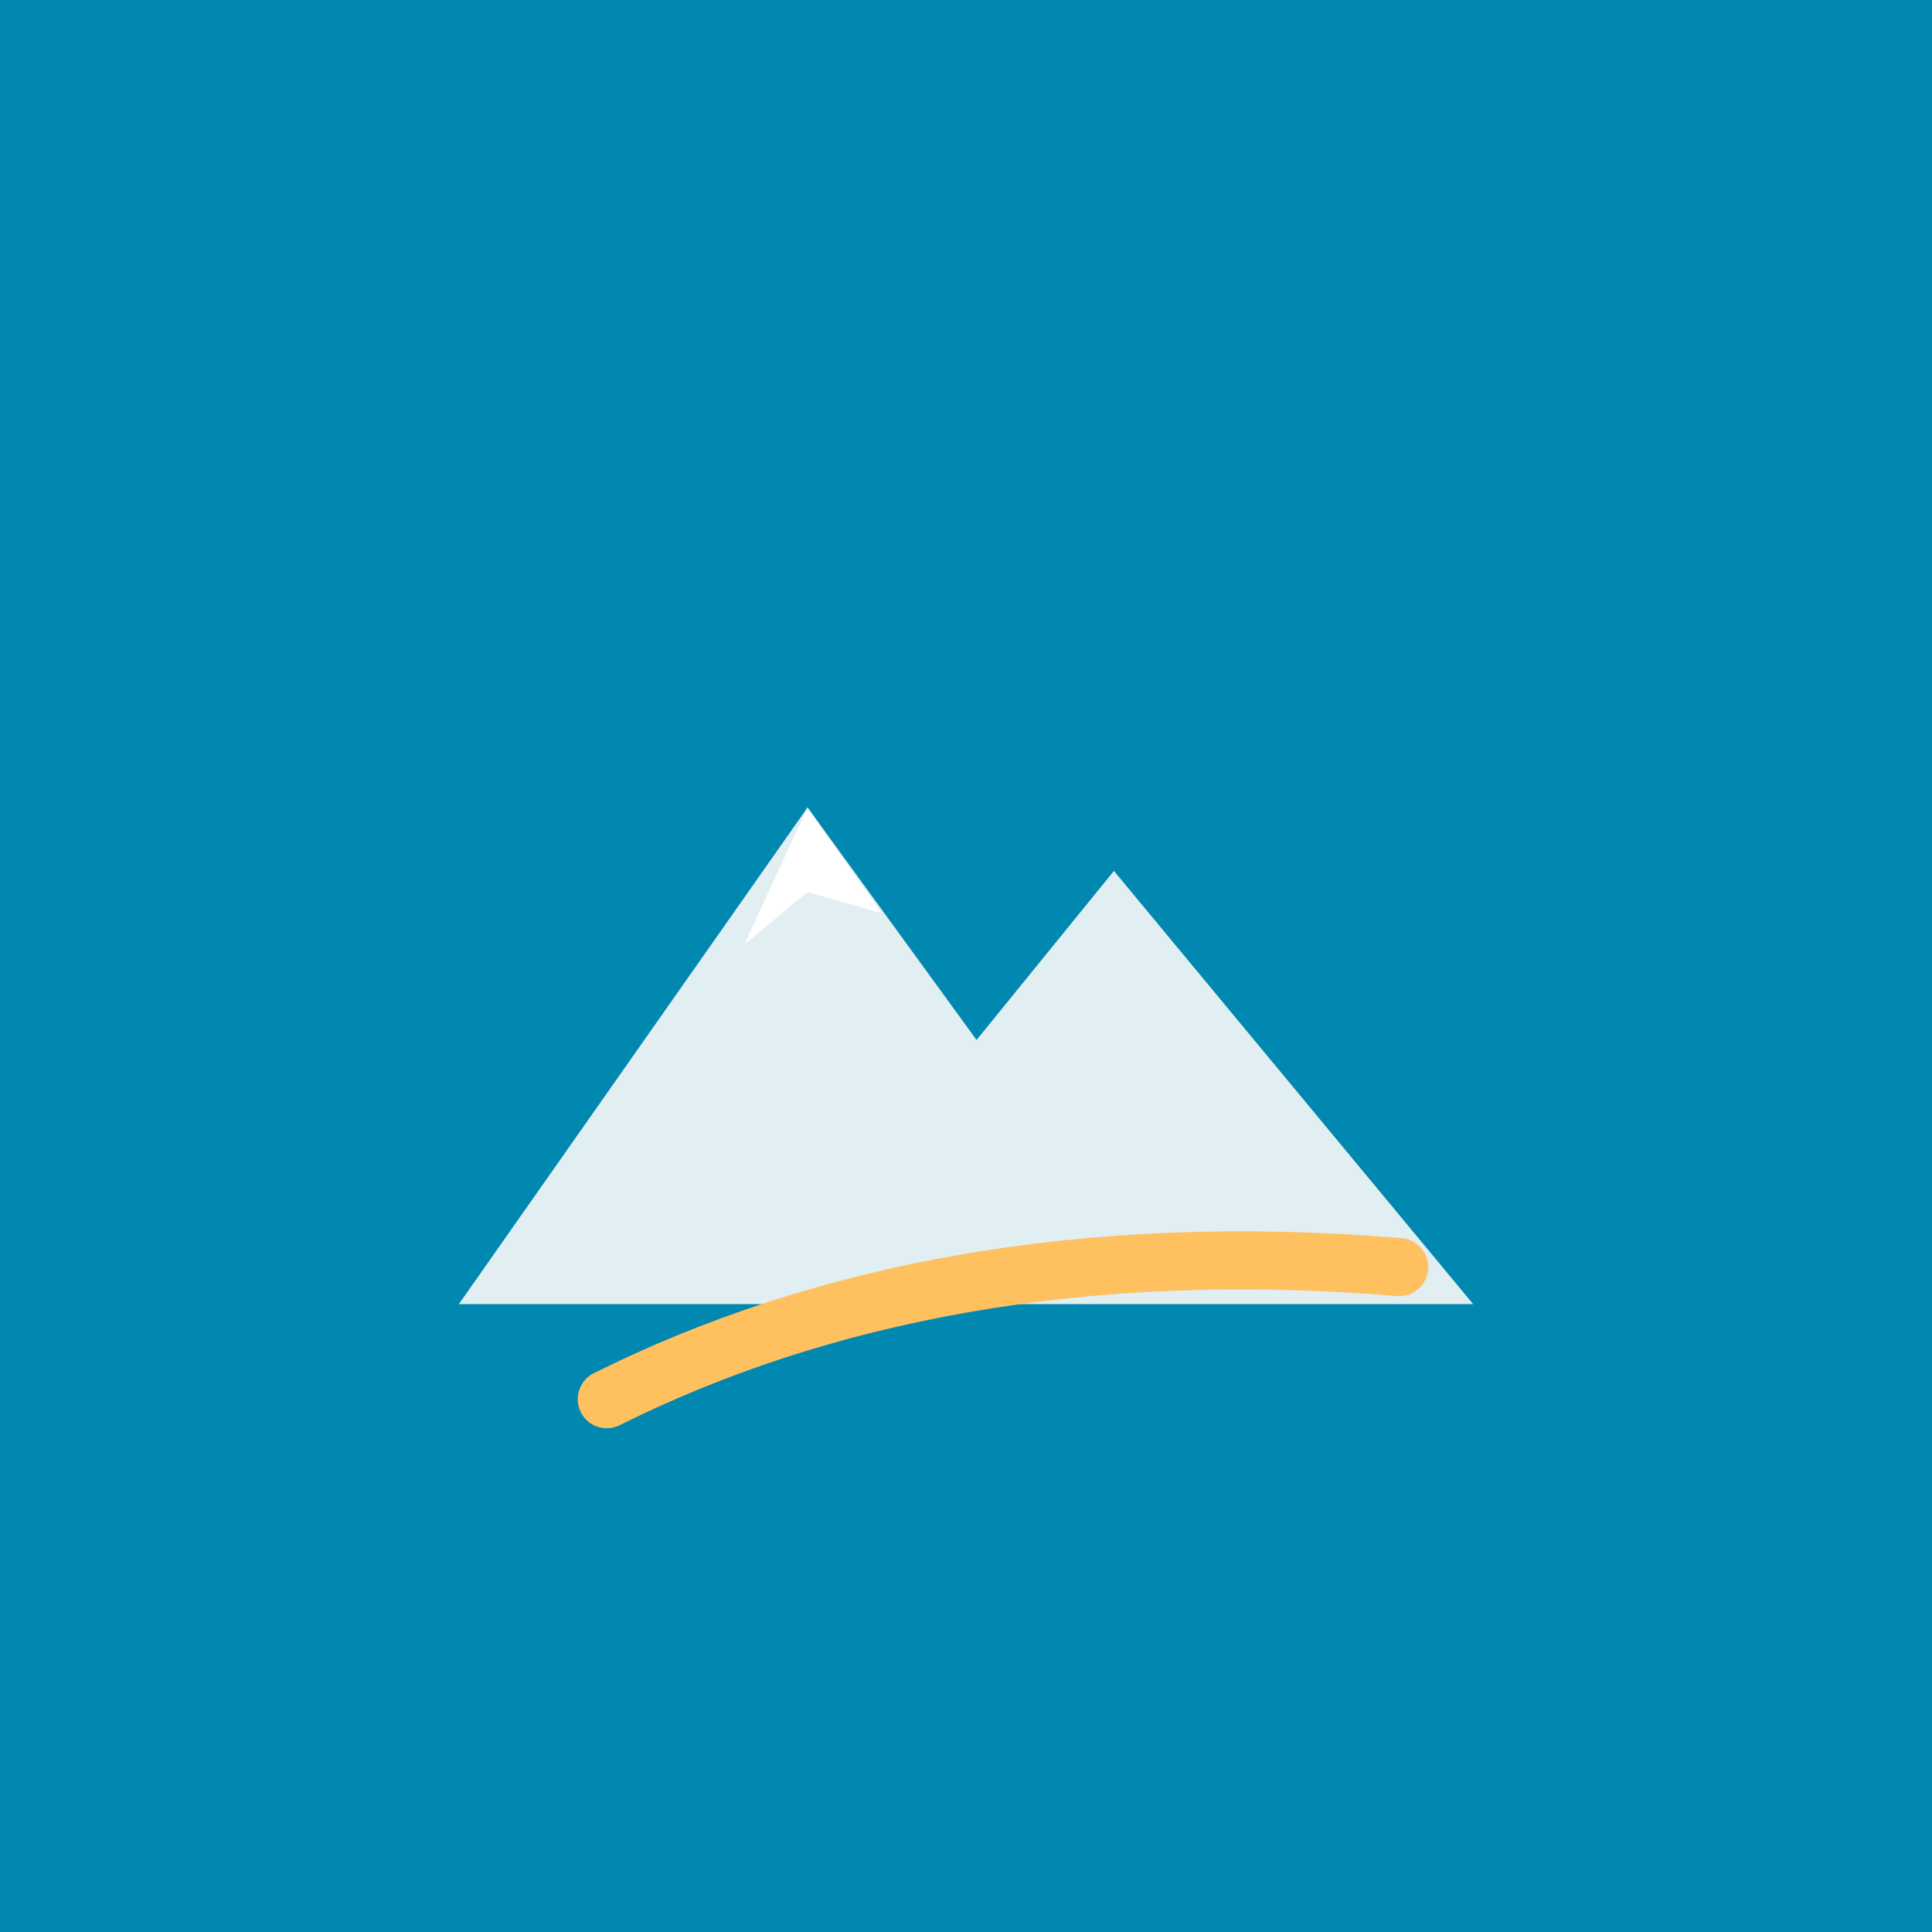
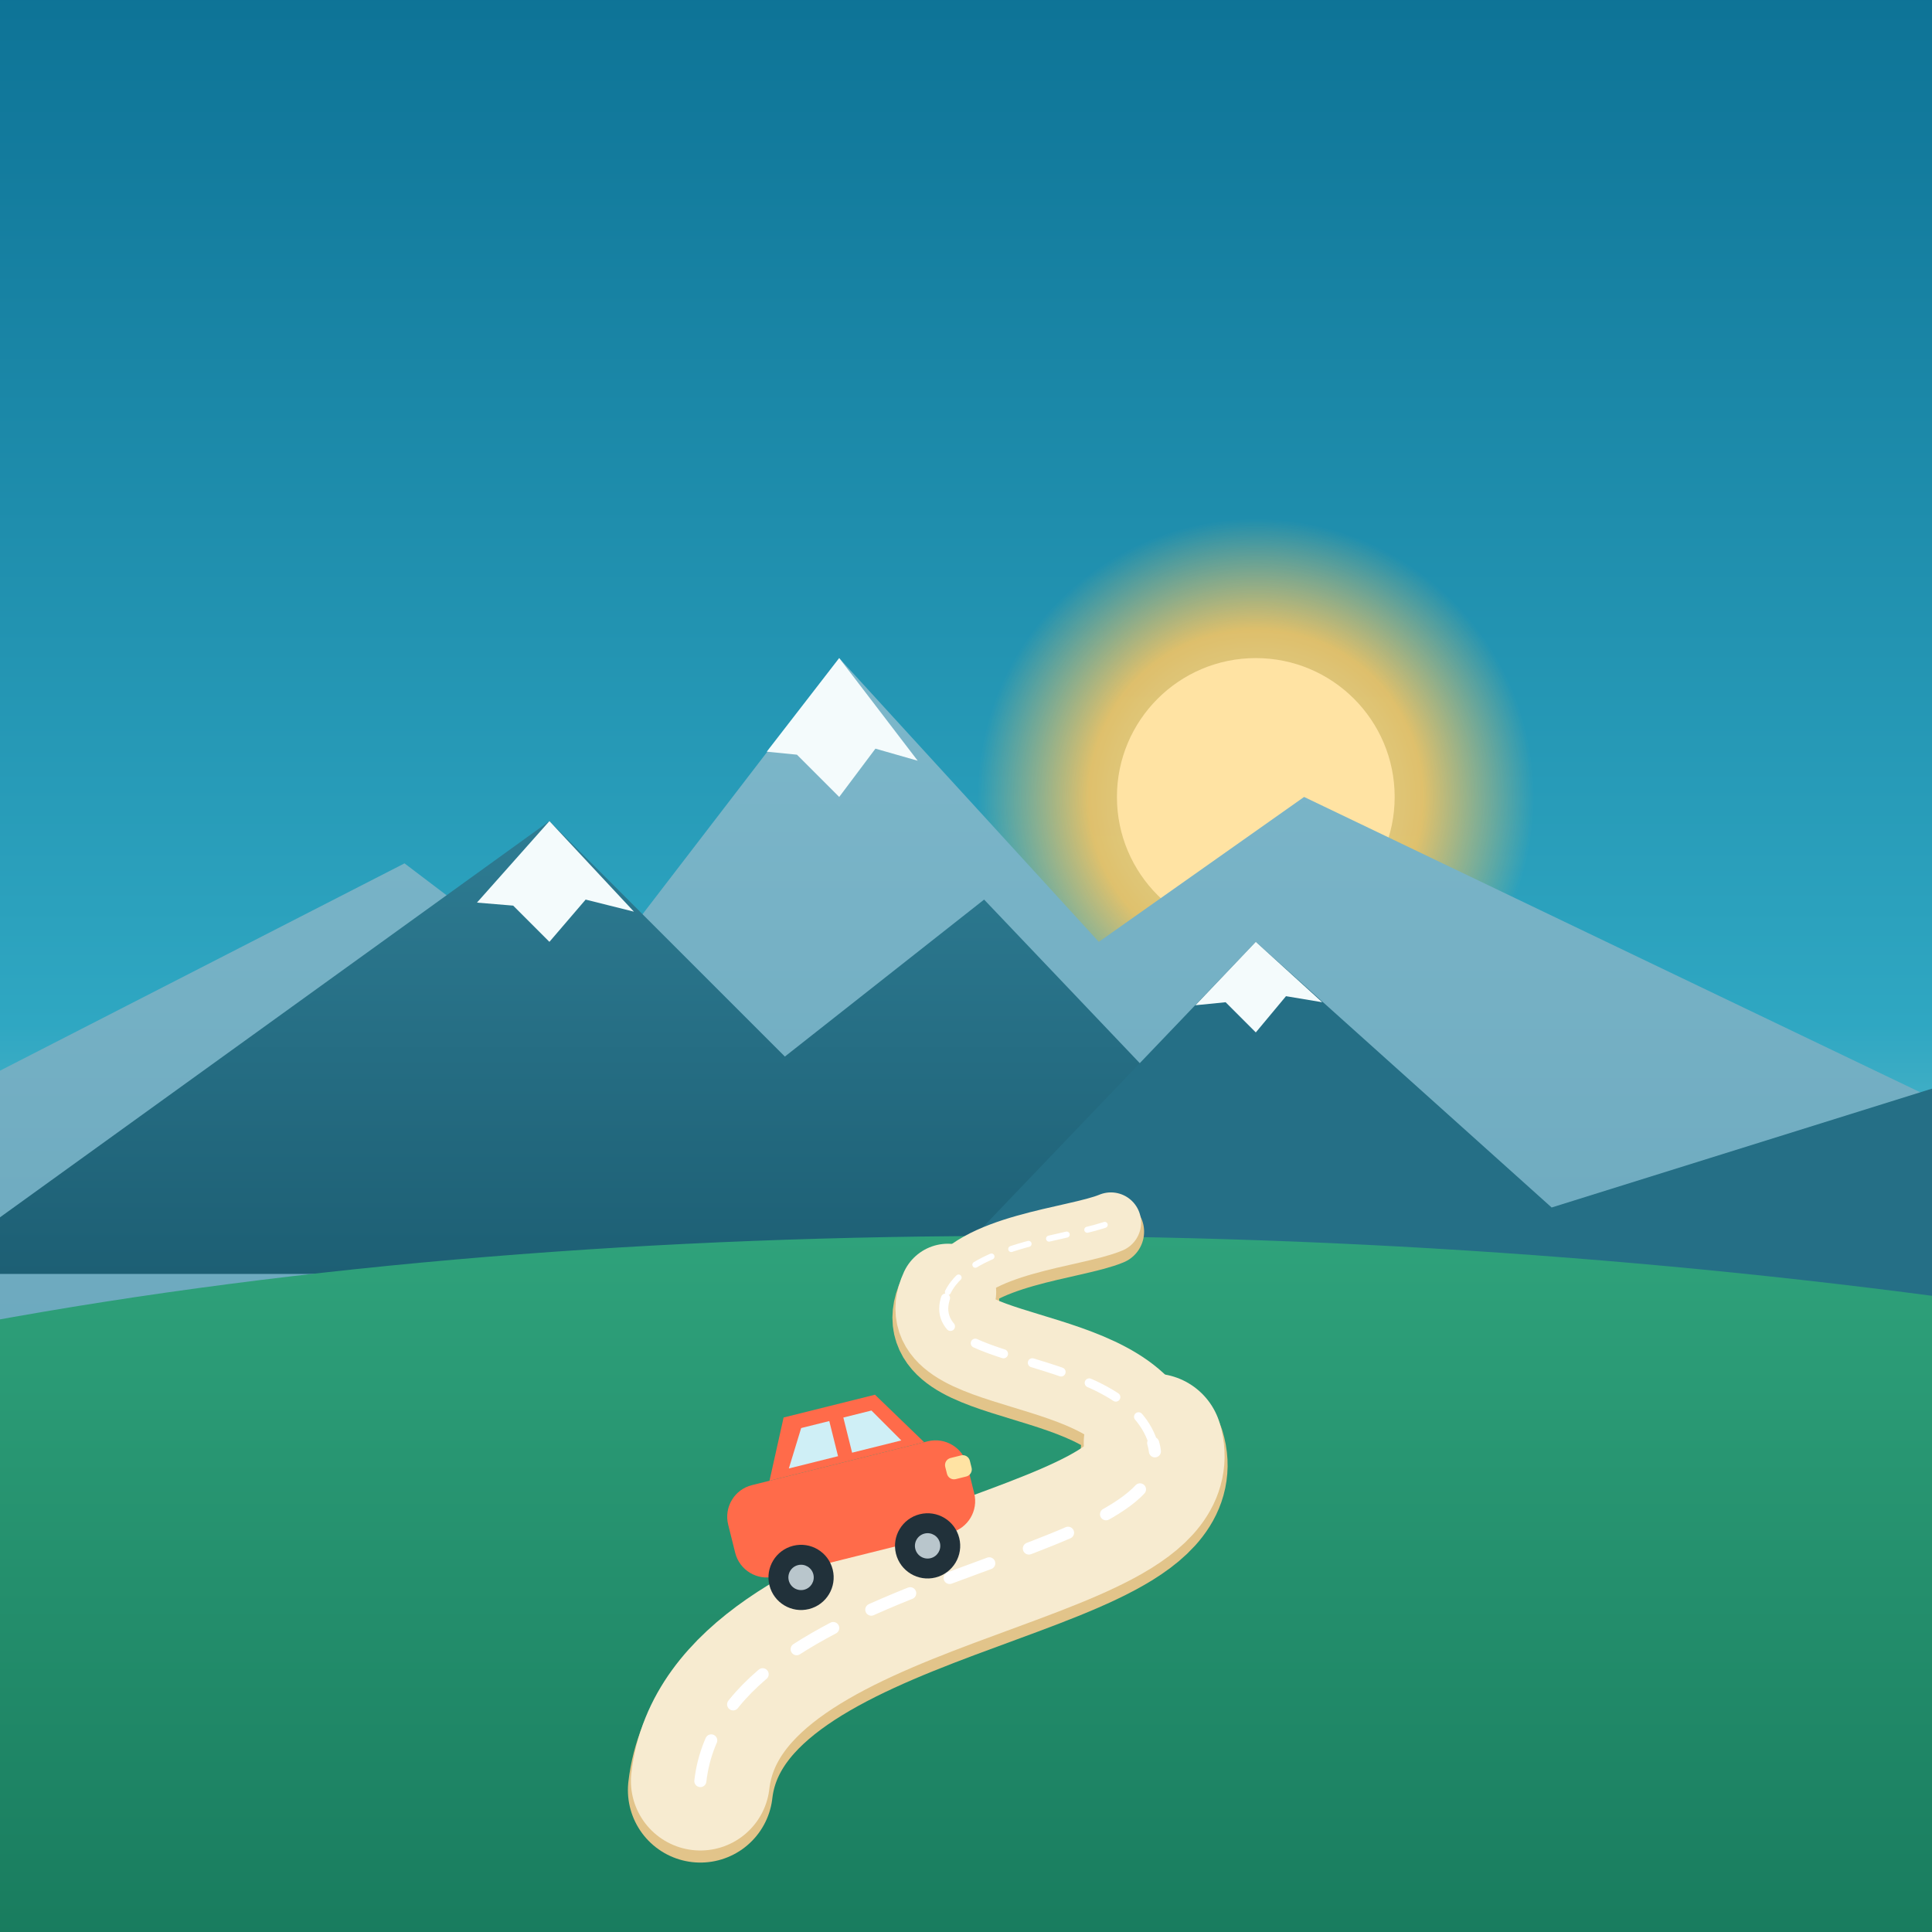
<svg xmlns="http://www.w3.org/2000/svg" viewBox="0 0 512 512">
-   <rect width="512" height="512" fill="#0088B0" />
-   <g transform="translate(76.8 76.8) scale(.7)">
-     <path d="M64 384 196 196l64 88 52-64 136 164z" fill="#E1EEF2" />
-     <path d="M196 196l28 40-28-8-24 20z" fill="#FFFFFF" />
-     <path d="M120 420c80-40 180-60 300-50" fill="none" stroke="#FFC060" stroke-width="22" stroke-linecap="round" />
+   <g transform="translate(51.2 40) scale(.8)">
+     <defs>
+       <linearGradient id="sky" x1="0" y1="0" x2="0" y2="1">
+         <stop offset="0" stop-color="#0B6F93" />
+         <stop offset=".55" stop-color="#2FA7C2" />
+         <stop offset=".8" stop-color="#9FD6D8" />
+         <stop offset="1" stop-color="#FFD9A0" />
+       </linearGradient>
+       <linearGradient id="far" x1="0" y1="0" x2="0" y2="1">
+         <stop offset="0" stop-color="#7DB7CA" />
+         <stop offset="1" stop-color="#5D9CB3" />
+       </linearGradient>
+       <linearGradient id="near" x1="0" y1="0" x2="0" y2="1">
+         <stop offset="0" stop-color="#2E7C93" />
+         <stop offset="1" stop-color="#1D5F74" />
+       </linearGradient>
+       <linearGradient id="valley" x1="0" y1="0" x2="0" y2="1">
+         <stop offset="0" stop-color="#2FA27B" />
+         <stop offset="1" stop-color="#17795C" />
+       </linearGradient>
+       <radialGradient id="sun" cx=".5" cy=".5" r=".5">
+         <stop offset="0" stop-color="#FFE9B0" />
+         <stop offset=".6" stop-color="#FFC75F" />
+         <stop offset="1" stop-color="#FFC75F" stop-opacity="0" />
+       </radialGradient>
+     </defs>
+     <rect x="-80" y="-80" width="672" height="672" fill="url(#sky)" />
+     <circle cx="352" cy="214" r="92" fill="url(#sun)" opacity=".85" />
+     <circle cx="352" cy="214" r="46" fill="#FFE3A3" />
+     <path d="M-90 318 L70 236 L128 280 L214 168 L300 262 L368 214 L610 330 V610 H-90Z" fill="url(#far)" />
+     <path d="M214 168 L240 202 L226 198 L214 214 L200 200 L190 199Z" fill="#F4FBFC" />
+     <path d="M-90 372 L118 222 L196 300 L262 248 L380 372Z" fill="url(#near)" />
+     <path d="M118 222 L146 252 L130 248 L118 262 L106 250 L94 249Z" fill="#F4FBFC" />
+     <path d="M220 400 L352 262 L450 350 L610 300 V610 H220Z" fill="#256F86" />
+     <path d="M352 262 L374 282 L362 280 L352 292 L342 282 L332 283Z" fill="#F4FBFC" />
+     <path d="M-90 392 C 120 350, 380 350, 610 384 V610 H-90Z" fill="url(#valley)" />
+     <path d="M168 540 C 176 470, 330 468, 318 428" fill="none" stroke="#E2C48A" stroke-width="48" stroke-linecap="round" transform="translate(0 3)" />
+     <path d="M318 428 C 308 396, 238 404, 250 378" fill="none" stroke="#E2C48A" stroke-width="34" stroke-linecap="round" transform="translate(0 3)" />
+     <path d="M250 378 C 258 362, 292 360, 304 355" fill="none" stroke="#E2C48A" stroke-width="22" stroke-linecap="round" transform="translate(0 3)" />
+     <path d="M168 540 C 176 470, 330 468, 318 428" fill="none" stroke="#F7EBD0" stroke-width="46" stroke-linecap="round" />
+     <path d="M318 428 C 308 396, 238 404, 250 378" fill="none" stroke="#F7EBD0" stroke-width="32" stroke-linecap="round" />
+     <path d="M250 378 C 258 362, 292 360, 304 355" fill="none" stroke="#F7EBD0" stroke-width="20" stroke-linecap="round" />
+     <path d="M168 540 C 176 470, 330 468, 318 428" fill="none" stroke="#FFFFFF" stroke-width="4" stroke-dasharray="14 14" stroke-linecap="round" />
+     <path d="M318 428 C 308 396, 238 404, 250 378" fill="none" stroke="#FFFFFF" stroke-width="3" stroke-dasharray="10 10" stroke-linecap="round" />
+     <path d="M250 378 C 258 362, 292 360, 304 355" fill="none" stroke="#FFFFFF" stroke-width="2" stroke-dasharray="6 7" stroke-linecap="round" />
+     <g id="car" transform="translate(220 458) rotate(-14) scale(1.2)">
+       <rect x="-34" y="-20" width="68" height="26" rx="9" fill="#FF6B4A" />
+       <path d="M-20 -20 L-12 -36 H14 L24 -20Z" fill="#FF6B4A" />
+       <path d="M-14 -22 L-8 -32 H0 V-22Z M4 -22 V-32 H12 L18 -22Z" fill="#CFEFF6" />
+       <circle cx="-18" cy="8" r="9" fill="#21313A" />
+       <circle cx="18" cy="8" r="9" fill="#21313A" />
+       <circle cx="-18" cy="8" r="3.5" fill="#B9C6CC" />
+       <circle cx="18" cy="8" r="3.5" fill="#B9C6CC" />
+       <rect x="28" y="-14" width="7" height="6" rx="2" fill="#FFE3A3" />
+     </g>
  </g>
</svg>
